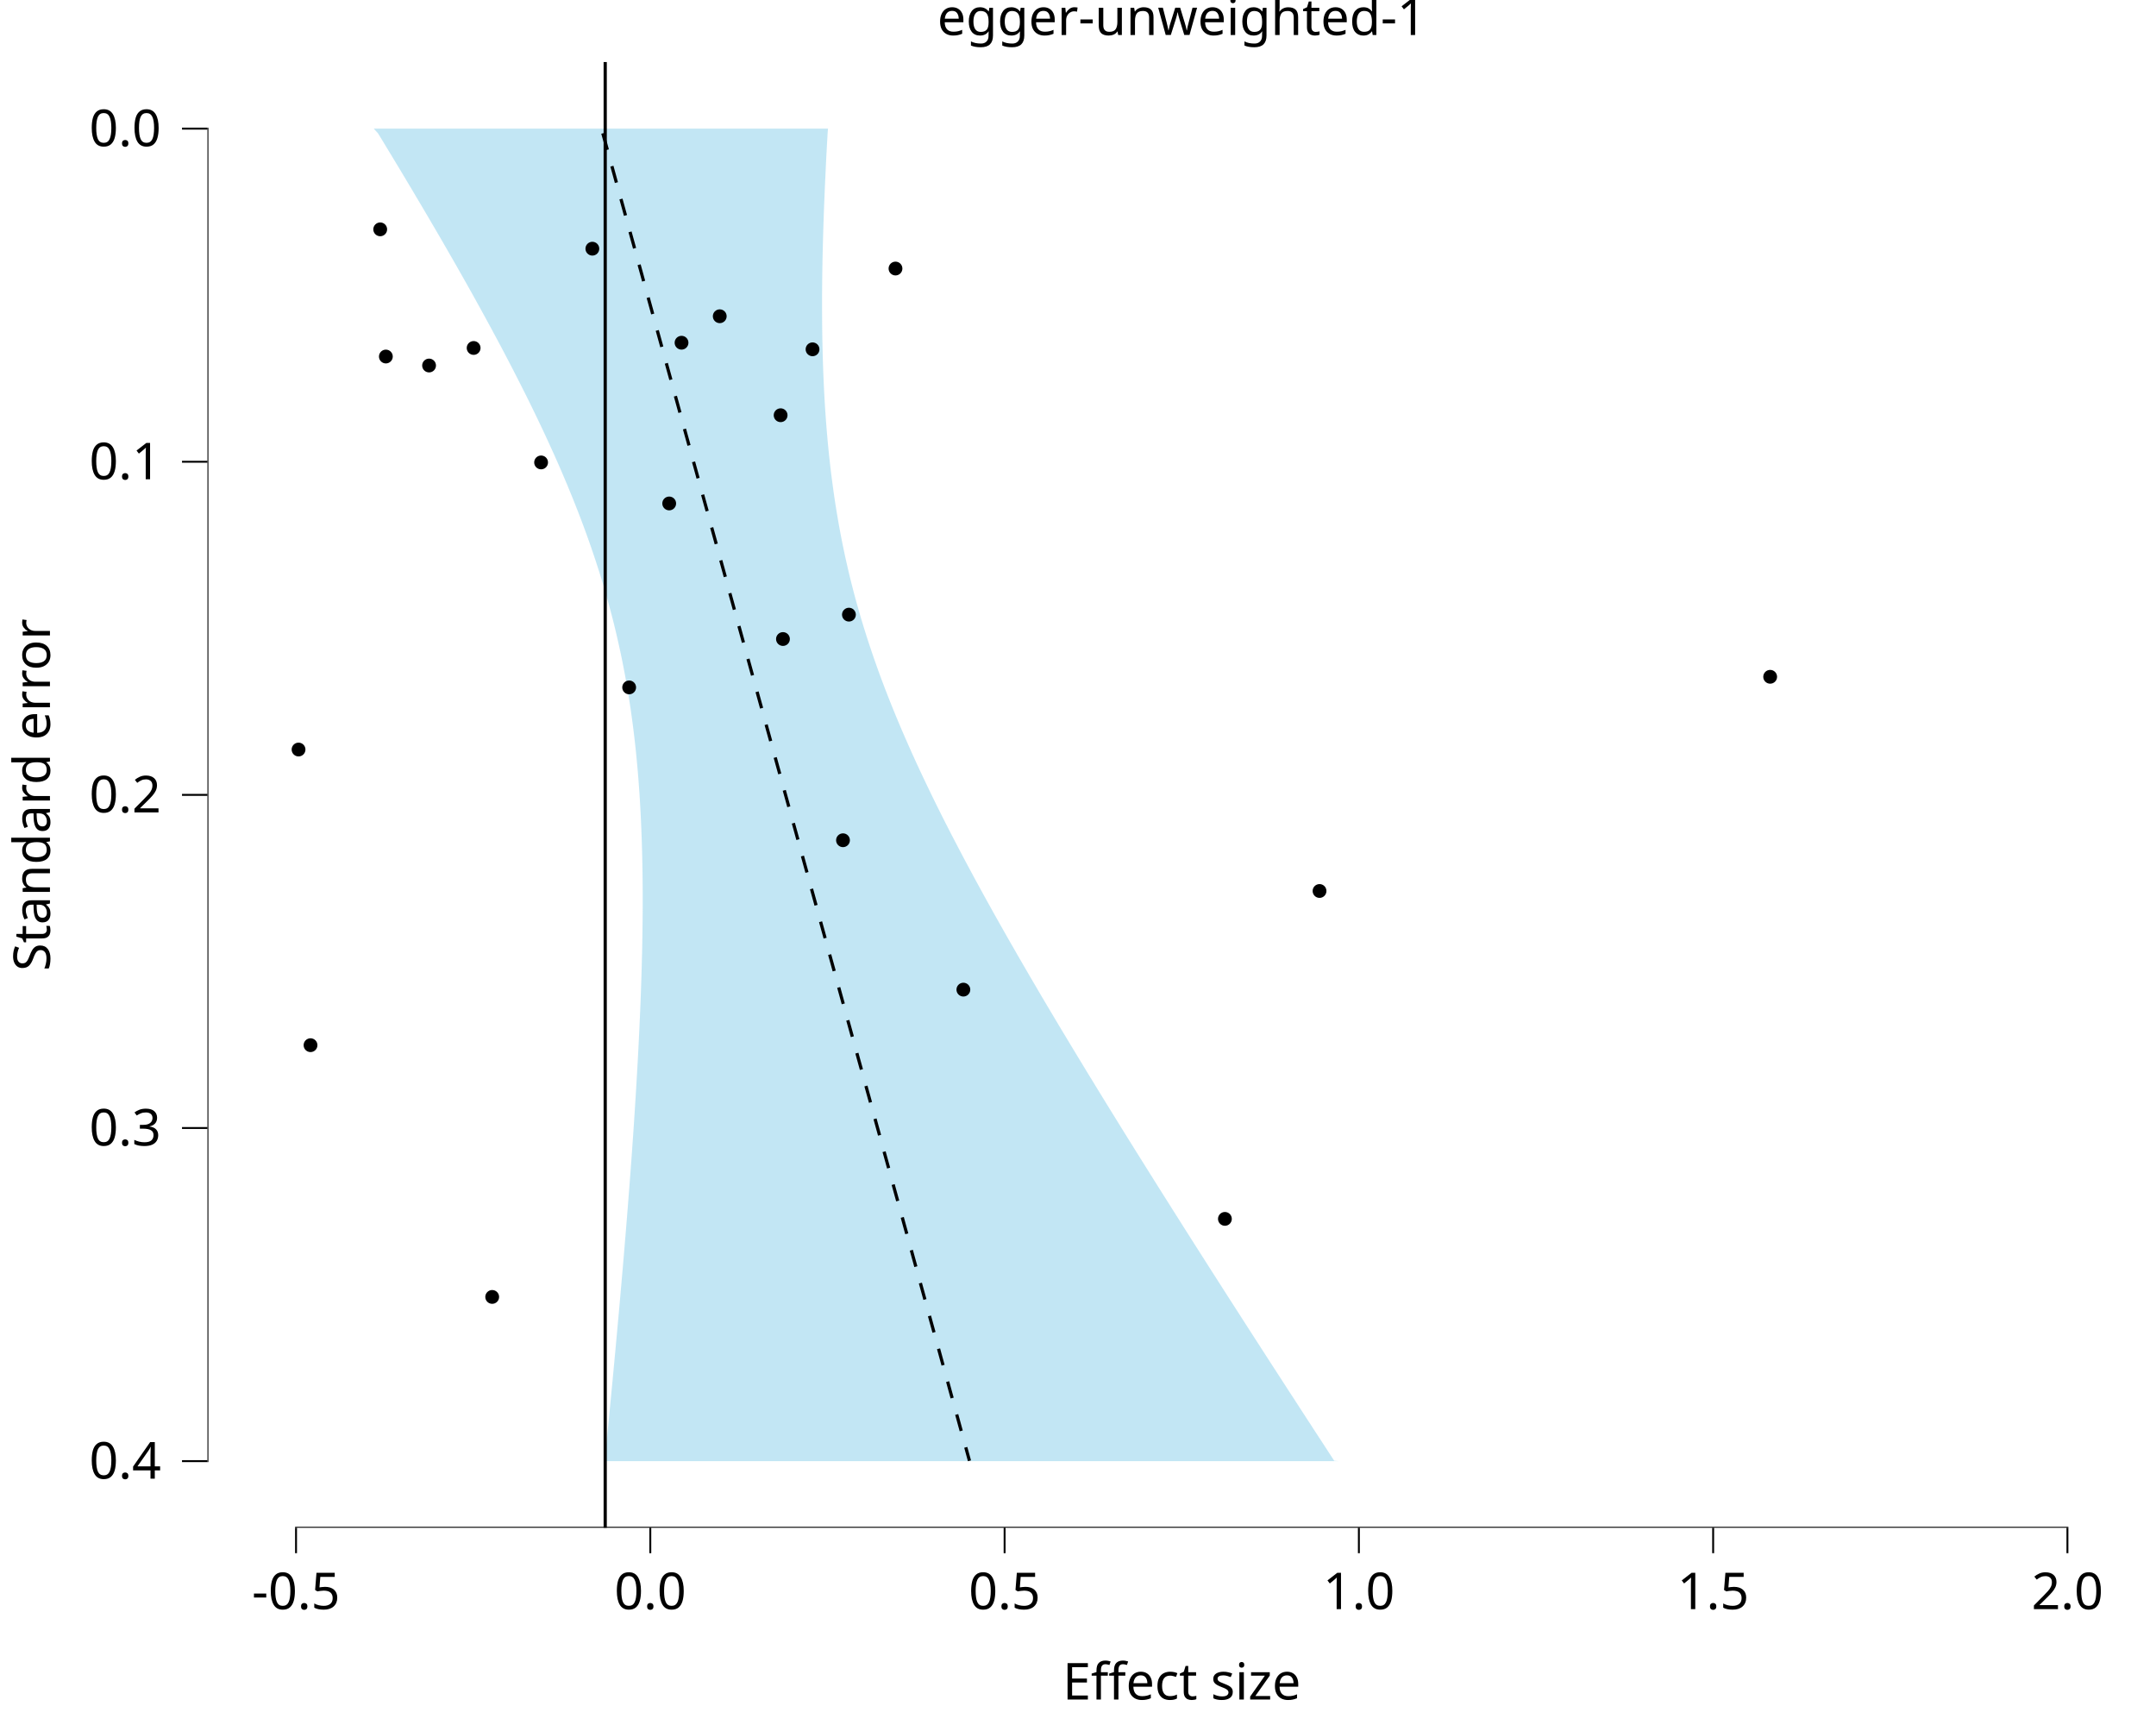
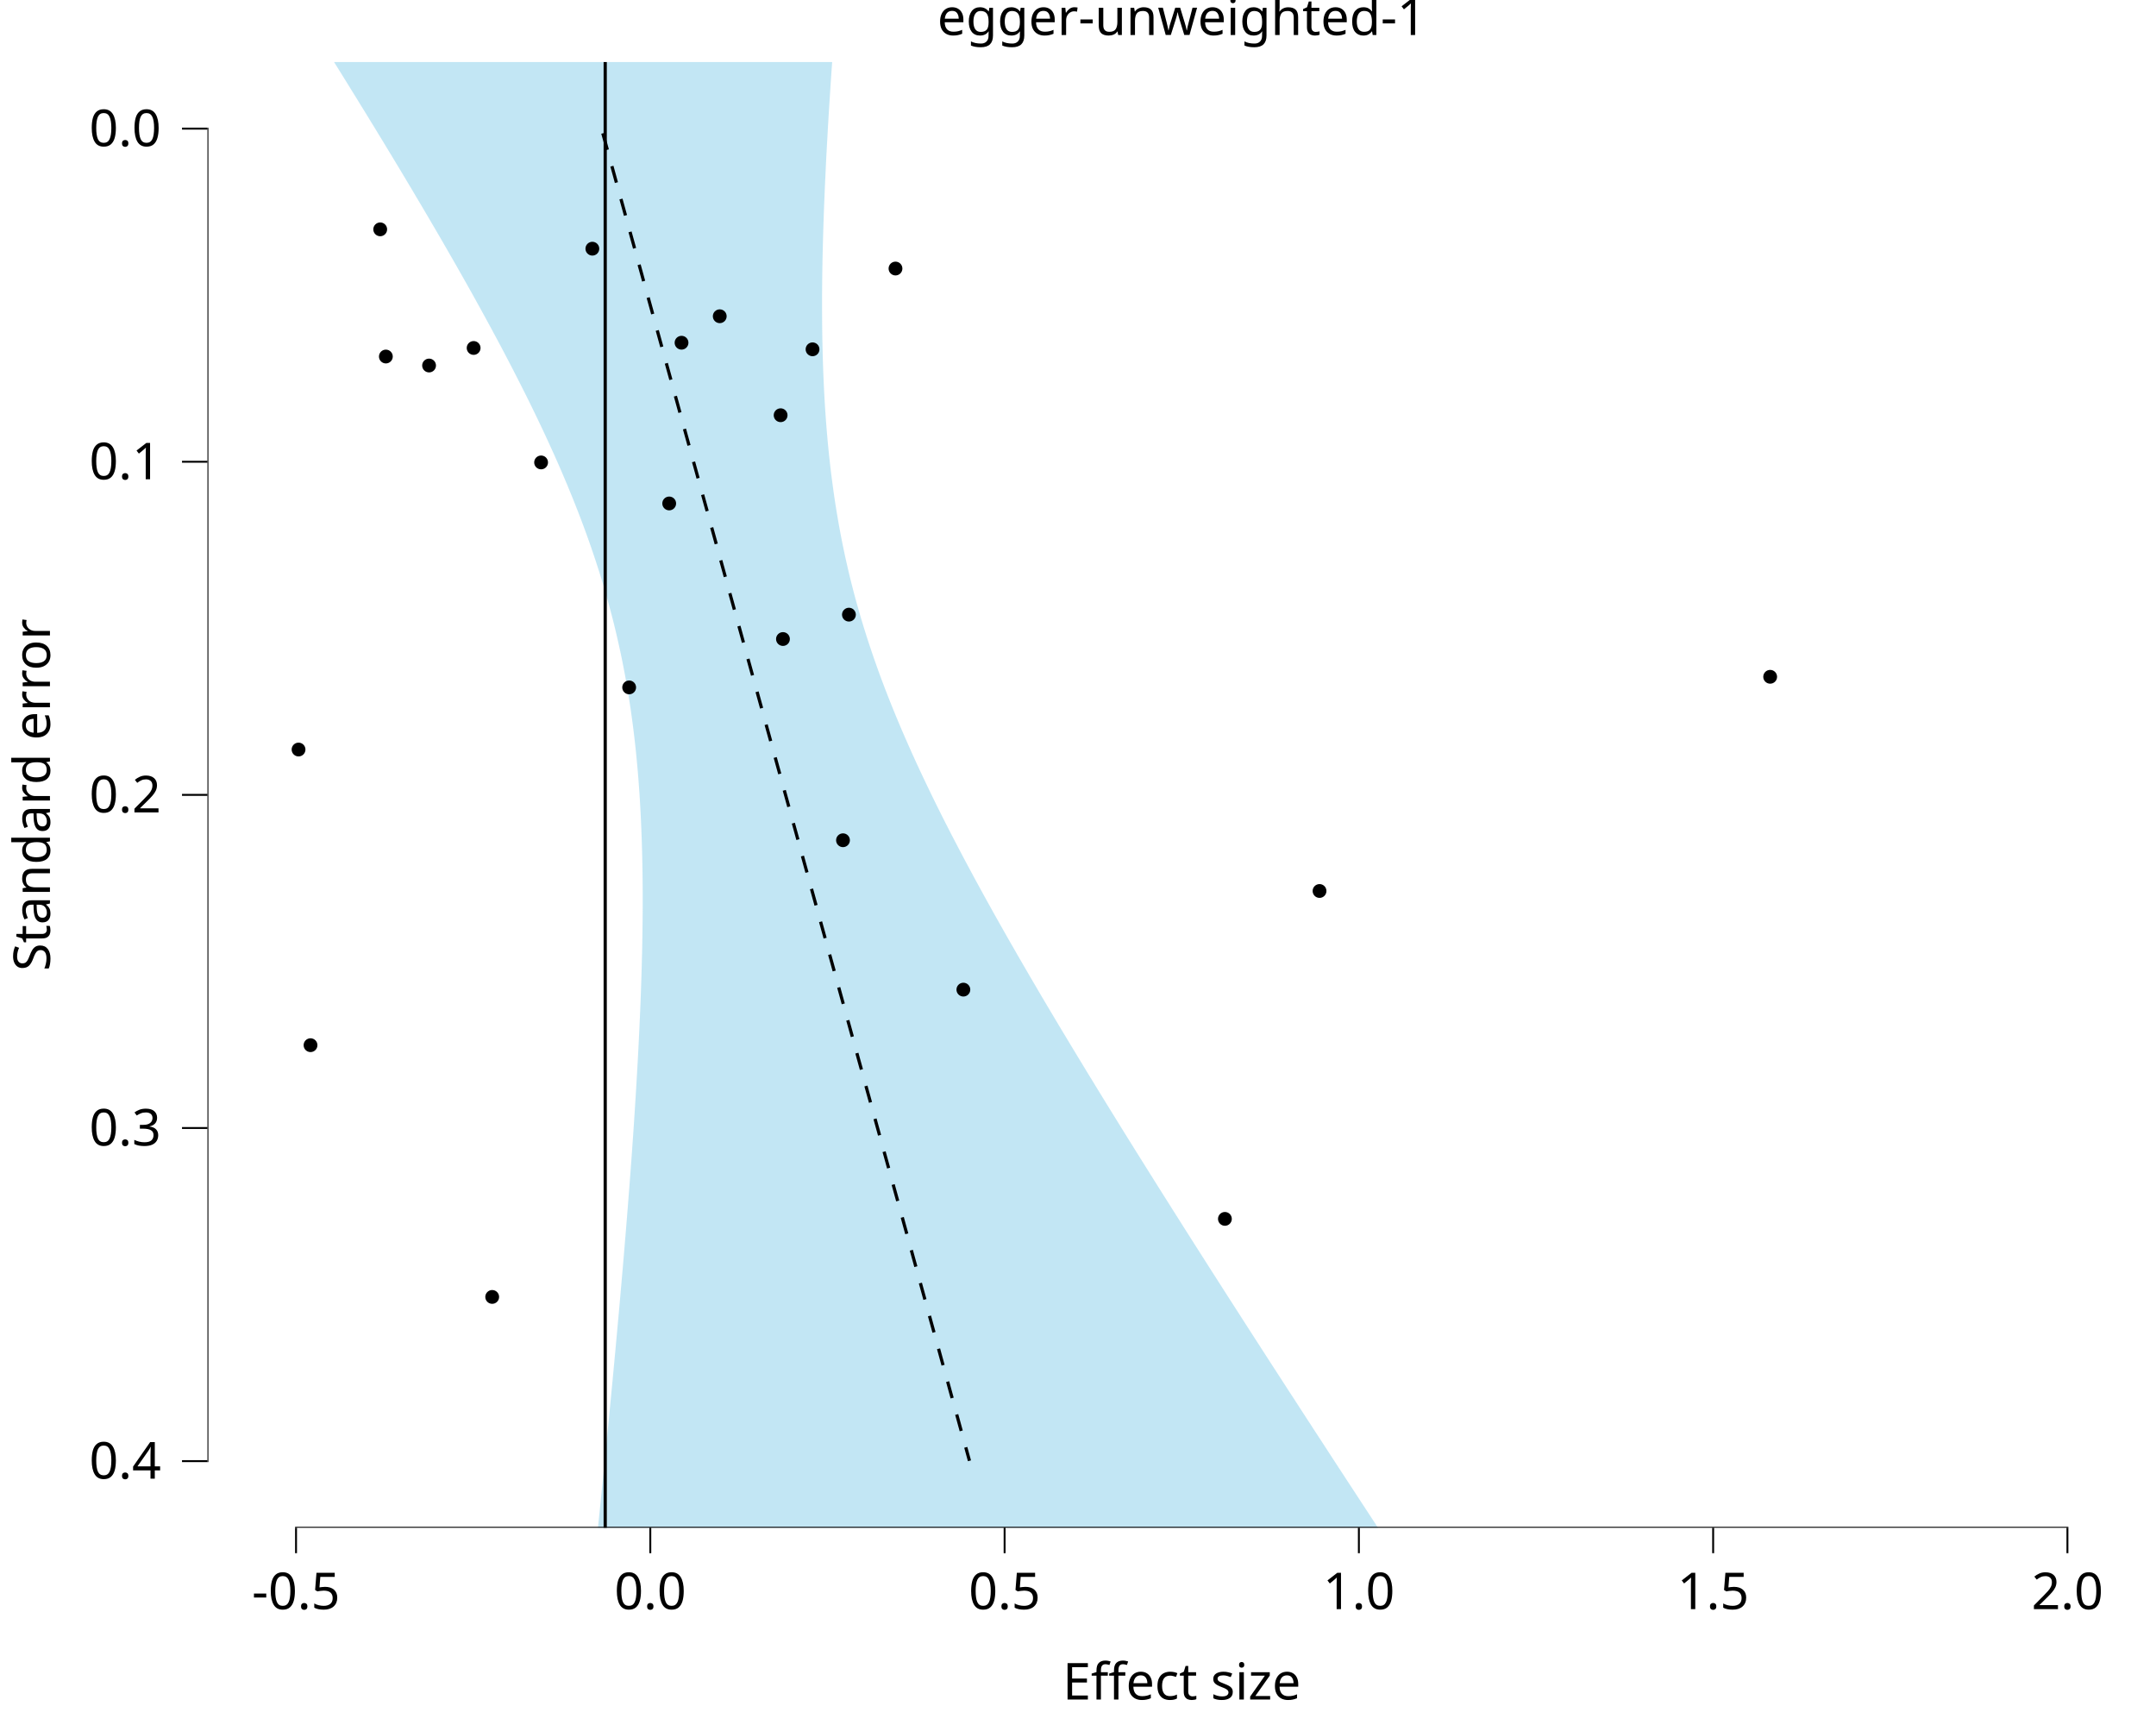
<svg xmlns="http://www.w3.org/2000/svg" class="svglite" data-engine-version="2.0" width="720.00pt" height="576.00pt" viewBox="0 0 720.00 576.00">
  <defs>
    <style type="text/css">
    .svglite line, .svglite polyline, .svglite polygon, .svglite path, .svglite rect, .svglite circle {
      fill: none;
      stroke: #000000;
      stroke-linecap: round;
      stroke-linejoin: round;
      stroke-miterlimit: 10.00;
    }
  </style>
  </defs>
  <rect width="100%" height="100%" style="stroke: none; fill: #FFFFFF;" />
  <defs>
    <clipPath id="cpMC4wMHw3MjAuMDB8MC4wMHw1NzYuMDA=">
      <rect x="0.00" y="0.00" width="720.00" height="576.00" />
    </clipPath>
  </defs>
  <g clip-path="url(#cpMC4wMHw3MjAuMDB8MC4wMHw1NzYuMDA=)">
    <rect x="0.00" y="0.00" width="720.00" height="576.00" style="stroke-width: 10.67; stroke: none;" />
  </g>
  <defs>
    <clipPath id="cpNjkuMjh8NzIwLjAwfDIwLjcxfDUxMC4xNA==">
      <rect x="69.28" y="20.71" width="650.72" height="489.43" />
    </clipPath>
  </defs>
  <g clip-path="url(#cpNjkuMjh8NzIwLjAwfDIwLjcxfDUxMC4xNA==)">
    <rect x="69.28" y="20.71" width="650.72" height="489.43" style="stroke-width: 10.67; stroke: none;" />
-     <polygon points="316.10,42.95 315.83,42.95 315.55,42.95 315.28,42.95 315.01,42.95 314.74,42.95 314.46,42.95 314.19,42.95 313.92,42.95 313.65,42.95 313.38,42.95 313.11,42.95 312.83,42.95 312.56,42.95 312.29,42.95 312.02,42.95 311.75,42.95 311.48,42.95 311.21,42.95 310.94,42.95 310.67,42.95 310.40,42.95 310.13,42.95 309.86,42.95 309.59,42.95 309.32,42.95 309.05,42.95 308.79,42.95 308.52,42.95 308.25,42.95 307.98,42.95 307.71,42.95 307.44,42.95 307.18,42.95 306.91,42.95 306.64,42.95 306.38,42.95 306.11,42.95 305.84,42.95 305.58,42.95 305.31,42.95 305.05,42.95 304.78,42.95 304.51,42.95 304.25,42.95 303.99,42.95 303.72,42.95 303.46,42.95 303.19,42.95 302.93,42.95 302.67,42.95 302.40,42.95 302.14,42.95 301.88,42.95 301.61,42.95 301.35,42.95 301.09,42.95 300.83,42.95 300.57,42.95 300.31,42.95 300.05,42.95 299.79,42.95 299.53,42.95 299.27,42.95 299.01,42.95 298.75,42.95 298.49,42.95 298.23,42.95 297.97,42.95 297.72,42.95 297.46,42.95 297.20,42.95 296.95,42.95 296.69,42.95 296.44,42.95 296.18,42.95 295.93,42.95 295.67,42.95 295.42,42.95 295.16,42.95 294.91,42.95 294.66,42.95 294.41,42.95 294.15,42.95 293.90,42.95 293.65,42.95 293.40,42.95 293.15,42.95 292.90,42.95 292.65,42.95 292.41,42.95 292.16,42.95 291.91,42.95 291.67,42.95 291.42,42.95 291.17,42.95 290.93,42.95 290.68,42.95 290.44,42.95 290.20,42.95 289.96,42.95 289.71,42.95 289.47,42.95 289.23,42.95 288.99,42.95 288.75,42.95 288.52,42.95 288.28,42.95 288.04,42.95 287.81,42.95 287.57,42.95 287.34,42.95 287.10,42.95 286.87,42.95 286.64,42.95 286.41,42.95 286.18,42.95 285.95,42.95 285.72,42.95 285.49,42.95 285.27,42.95 285.04,42.95 284.82,42.95 284.60,42.95 284.37,42.95 284.15,42.95 283.93,42.95 283.72,42.95 283.50,42.95 283.28,42.95 283.07,42.95 282.85,42.95 282.64,42.95 282.43,42.95 282.22,42.95 282.01,42.95 281.80,42.95 281.60,42.95 281.40,42.95 281.19,42.95 280.99,42.95 280.79,42.95 280.60,42.95 280.40,42.95 280.21,42.95 280.02,42.95 279.83,42.95 279.64,42.95 279.45,42.95 279.27,42.95 279.09,42.95 278.91,42.95 278.73,42.95 278.55,42.95 278.38,42.95 278.21,42.95 278.04,42.95 277.88,42.95 277.71,42.95 277.55,42.95 277.39,42.95 277.24,42.95 277.09,42.95 276.94,42.95 276.79,42.95 276.65,42.95 276.51,42.95 276.38,44.52 276.25,46.86 276.12,49.21 275.99,51.55 275.87,53.90 275.76,56.24 275.65,58.59 275.54,60.94 275.43,63.28 275.34,65.63 275.24,67.97 275.15,70.32 275.07,72.66 274.99,75.01 274.92,77.35 274.85,79.70 274.79,82.04 274.73,84.39 274.68,86.73 274.64,89.08 274.60,91.42 274.57,93.77 274.55,96.12 274.53,98.46 274.53,100.81 274.53,103.15 274.54,105.50 274.55,107.84 274.58,110.19 274.61,112.53 274.66,114.88 274.71,117.22 274.77,119.57 274.85,121.91 274.93,124.26 275.03,126.60 275.13,128.95 275.25,131.29 275.38,133.64 275.52,135.99 275.68,138.33 275.85,140.68 276.03,143.02 276.23,145.37 276.44,147.71 276.67,150.06 276.91,152.40 277.17,154.75 277.44,157.09 277.73,159.44 278.04,161.78 278.36,164.13 278.70,166.47 279.06,168.82 279.44,171.16 279.84,173.51 280.25,175.86 280.69,178.20 281.14,180.55 281.62,182.89 282.11,185.24 282.63,187.58 283.17,189.93 283.72,192.27 284.30,194.62 284.90,196.96 285.52,199.31 286.16,201.65 286.83,204.00 287.51,206.34 288.22,208.69 288.94,211.03 289.69,213.38 290.46,215.73 291.25,218.07 292.06,220.42 292.89,222.76 293.73,225.11 294.60,227.45 295.49,229.80 296.40,232.14 297.32,234.49 298.27,236.83 299.23,239.18 300.21,241.52 301.20,243.87 302.22,246.21 303.25,248.56 304.29,250.90 305.35,253.25 306.43,255.60 307.52,257.94 308.63,260.29 309.75,262.63 310.88,264.98 312.02,267.32 313.18,269.67 314.35,272.01 315.53,274.36 316.73,276.70 317.93,279.05 319.15,281.39 320.38,283.74 321.61,286.08 322.86,288.43 324.12,290.78 325.38,293.12 326.66,295.47 327.94,297.81 329.23,300.16 330.53,302.50 331.83,304.85 333.15,307.19 334.47,309.54 335.80,311.88 337.13,314.23 338.48,316.57 339.82,318.92 341.18,321.26 342.54,323.61 343.90,325.95 345.28,328.30 346.65,330.65 348.03,332.99 349.42,335.34 350.81,337.68 352.21,340.03 353.61,342.37 355.02,344.72 356.43,347.06 357.84,349.41 359.26,351.75 360.68,354.10 362.11,356.44 363.53,358.79 364.97,361.13 366.40,363.48 367.84,365.82 369.28,368.17 370.73,370.52 372.18,372.86 373.63,375.21 375.08,377.55 376.54,379.90 378.00,382.24 379.46,384.59 380.93,386.93 382.40,389.28 383.87,391.62 385.34,393.97 386.81,396.31 388.29,398.66 389.77,401.00 391.25,403.35 392.73,405.69 394.22,408.04 395.70,410.39 397.19,412.73 398.68,415.08 400.17,417.42 401.67,419.77 403.16,422.11 404.66,424.46 406.16,426.80 407.66,429.15 409.16,431.49 410.66,433.84 412.17,436.18 413.68,438.53 415.18,440.87 416.69,443.22 418.20,445.56 419.71,447.91 421.23,450.26 422.74,452.60 424.25,454.95 425.77,457.29 427.29,459.64 428.81,461.98 430.32,464.33 431.85,466.67 433.37,469.02 434.89,471.36 436.41,473.71 437.94,476.05 439.46,478.40 440.99,480.74 442.52,483.09 444.04,485.43 445.57,487.78 447.10,487.89 448.63,487.89 450.16,487.89 451.70,487.89 453.23,487.89 454.76,487.89 456.30,487.89 457.83,487.89 459.37,487.89 460.90,487.89 462.44,487.89 463.98,487.89 465.52,487.89 467.05,487.89 468.59,487.89 470.13,487.89 471.68,487.89 473.22,487.89 474.76,487.89 476.30,487.89 477.84,487.89 479.39,487.89 480.93,487.89 482.48,487.89 484.02,487.89 485.57,487.89 487.11,487.89 488.66,487.89 490.21,487.89 491.76,487.89 493.30,487.89 494.85,487.89 496.40,487.89 497.95,487.89 499.50,487.89 501.05,487.89 502.60,487.89 504.15,487.89 505.70,487.89 507.26,487.89 508.81,487.89 510.36,487.89 511.91,487.89 513.47,487.89 515.02,487.89 516.58,487.89 518.13,487.89 519.69,487.89 521.24,487.89 522.80,487.89 524.35,487.89 525.91,487.89 527.46,487.89 529.02,487.89 530.58,487.89 532.14,487.89 533.69,487.89 535.25,487.89 536.81,487.89 538.37,487.89 539.93,487.89 541.49,487.89 543.05,487.89 544.60,487.89 546.16,487.89 547.72,487.89 549.29,487.89 550.85,487.89 552.41,487.89 553.97,487.89 555.53,487.89 557.09,487.89 558.65,487.89 560.21,487.89 561.78,487.89 563.34,487.89 564.90,487.89 566.47,487.89 568.03,487.89 569.59,487.89 571.16,487.89 572.72,487.89 574.28,487.89 575.85,487.89 577.41,487.89 578.98,487.89 580.54,487.89 582.11,487.89 583.67,487.89 585.24,487.89 586.80,487.89 588.37,487.89 589.93,487.89 591.50,487.89 593.07,487.89 594.63,487.89 596.20,487.89 597.77,487.89 599.33,487.89 600.90,487.89 602.47,487.89 604.03,487.89 605.60,487.89 607.17,487.89 608.74,487.89 610.30,487.89 611.87,487.89 613.44,487.89 615.01,487.89 616.58,487.89 618.15,487.89 619.72,487.89 621.28,487.89 622.85,487.89 624.42,487.89 625.99,487.89 627.56,487.89 629.13,487.89 630.70,487.89 632.27,487.89 633.84,487.89 635.41,487.89 636.98,487.89 638.55,487.89 640.12,487.89 641.69,487.89 643.26,487.89 644.83,487.89 646.40,487.89 647.97,487.89 649.55,487.89 651.12,487.89 652.69,487.89 654.26,487.89 655.83,487.89 657.40,487.89 658.97,487.89 660.55,487.89 662.12,487.89 663.69,487.89 665.26,487.89 666.83,487.89 668.41,487.89 164.42,487.89 164.70,487.89 164.97,487.89 165.25,487.89 165.52,487.89 165.80,487.89 166.08,487.89 166.35,487.89 166.63,487.89 166.90,487.89 167.18,487.89 167.45,487.89 167.73,487.89 168.01,487.89 168.28,487.89 168.56,487.89 168.83,487.89 169.11,487.89 169.38,487.89 169.65,487.89 169.93,487.89 170.20,487.89 170.48,487.89 170.75,487.89 171.03,487.89 171.30,487.89 171.57,487.89 171.85,487.89 172.12,487.89 172.39,487.89 172.67,487.89 172.94,487.89 173.21,487.89 173.49,487.89 173.76,487.89 174.03,487.89 174.30,487.89 174.58,487.89 174.85,487.89 175.12,487.89 175.39,487.89 175.66,487.89 175.94,487.89 176.21,487.89 176.48,487.89 176.75,487.89 177.02,487.89 177.29,487.89 177.56,487.89 177.83,487.89 178.10,487.89 178.37,487.89 178.64,487.89 178.91,487.89 179.18,487.89 179.45,487.89 179.72,487.89 179.99,487.89 180.26,487.89 180.53,487.89 180.79,487.89 181.06,487.89 181.33,487.89 181.60,487.89 181.87,487.89 182.13,487.89 182.40,487.89 182.67,487.89 182.93,487.89 183.20,487.89 183.47,487.89 183.73,487.89 184.00,487.89 184.26,487.89 184.53,487.89 184.79,487.89 185.06,487.89 185.32,487.89 185.59,487.89 185.85,487.89 186.12,487.89 186.38,487.89 186.64,487.89 186.91,487.89 187.17,487.89 187.43,487.89 187.69,487.89 187.95,487.89 188.22,487.89 188.48,487.89 188.74,487.89 189.00,487.89 189.26,487.89 189.52,487.89 189.78,487.89 190.04,487.89 190.30,487.89 190.56,487.89 190.81,487.89 191.07,487.89 191.33,487.89 191.59,487.89 191.84,487.89 192.10,487.89 192.36,487.89 192.61,487.89 192.87,487.89 193.12,487.89 193.38,487.89 193.63,487.89 193.88,487.89 194.14,487.89 194.39,487.89 194.64,487.89 194.90,487.89 195.15,487.89 195.40,487.89 195.65,487.89 195.90,487.89 196.15,487.89 196.40,487.89 196.64,487.89 196.89,487.89 197.14,487.89 197.39,487.89 197.63,487.89 197.88,487.89 198.12,487.89 198.37,487.89 198.61,487.89 198.85,487.89 199.10,487.89 199.34,487.89 199.58,487.89 199.82,487.89 200.06,487.89 200.30,487.89 200.54,487.89 200.78,487.89 201.01,487.89 201.25,487.89 201.48,487.89 201.72,487.89 201.95,487.78 202.19,485.43 202.42,483.09 202.65,480.74 202.88,478.40 203.11,476.05 203.34,473.71 203.57,471.36 203.79,469.02 204.02,466.67 204.24,464.33 204.47,461.98 204.69,459.64 204.91,457.29 205.13,454.95 205.35,452.60 205.57,450.26 205.78,447.91 206.00,445.56 206.21,443.22 206.43,440.87 206.64,438.53 206.85,436.18 207.06,433.84 207.26,431.49 207.47,429.15 207.67,426.80 207.88,424.46 208.08,422.11 208.28,419.77 208.48,417.42 208.67,415.08 208.87,412.73 209.06,410.39 209.25,408.04 209.44,405.69 209.63,403.35 209.81,401.00 209.99,398.66 210.18,396.31 210.35,393.97 210.53,391.62 210.70,389.28 210.88,386.93 211.05,384.59 211.21,382.24 211.38,379.90 211.54,377.55 211.70,375.21 211.85,372.86 212.00,370.52 212.15,368.17 212.30,365.82 212.44,363.48 212.58,361.13 212.72,358.79 212.85,356.44 212.98,354.10 213.11,351.75 213.23,349.41 213.35,347.06 213.46,344.72 213.57,342.37 213.68,340.03 213.78,337.68 213.88,335.34 213.97,332.99 214.05,330.65 214.13,328.30 214.21,325.95 214.28,323.61 214.34,321.26 214.40,318.92 214.46,316.57 214.50,314.23 214.54,311.88 214.57,309.54 214.60,307.19 214.62,304.85 214.63,302.50 214.63,300.16 214.63,297.81 214.61,295.47 214.59,293.12 214.56,290.78 214.52,288.43 214.47,286.08 214.41,283.74 214.34,281.39 214.26,279.05 214.17,276.70 214.07,274.36 213.96,272.01 213.83,269.67 213.70,267.32 213.55,264.98 213.38,262.63 213.21,260.29 213.02,257.94 212.81,255.60 212.59,253.25 212.36,250.90 212.11,248.56 211.84,246.21 211.56,243.87 211.26,241.52 210.94,239.18 210.61,236.83 210.25,234.49 209.88,232.14 209.49,229.80 209.09,227.45 208.66,225.11 208.21,222.76 207.75,220.42 207.26,218.07 206.75,215.73 206.22,213.38 205.68,211.03 205.11,208.69 204.52,206.34 203.90,204.00 203.27,201.65 202.62,199.31 201.94,196.96 201.25,194.62 200.53,192.27 199.79,189.93 199.03,187.58 198.25,185.24 197.45,182.89 196.63,180.55 195.79,178.20 194.93,175.86 194.05,173.51 193.15,171.16 192.23,168.82 191.30,166.47 190.34,164.13 189.37,161.78 188.38,159.44 187.38,157.09 186.36,154.75 185.32,152.40 184.26,150.06 183.19,147.71 182.11,145.37 181.01,143.02 179.90,140.68 178.77,138.33 177.63,135.99 176.48,133.64 175.31,131.29 174.13,128.95 172.94,126.60 171.74,124.26 170.53,121.91 169.31,119.57 168.08,117.22 166.84,114.88 165.58,112.53 164.32,110.19 163.05,107.84 161.77,105.50 160.49,103.15 159.19,100.81 157.89,98.46 156.58,96.12 155.26,93.77 153.93,91.42 152.60,89.08 151.26,86.73 149.91,84.39 148.56,82.04 147.21,79.70 145.84,77.35 144.47,75.01 143.10,72.66 141.72,70.32 140.33,67.97 138.94,65.63 137.55,63.28 136.15,60.94 134.75,58.59 133.34,56.24 131.93,53.90 130.51,51.55 129.09,49.21 127.67,46.86 126.24,44.52 124.81,42.95 123.37,42.95 121.94,42.95 120.49,42.95 119.05,42.95 117.60,42.95 116.15,42.95 114.70,42.95 113.24,42.95 111.78,42.95 110.32,42.95 108.86,42.95 107.39,42.95 105.92,42.95 104.45,42.95 102.98,42.95 101.50,42.95 100.03,42.95 98.86,42.95 98.86,42.95 98.86,42.95 98.86,42.95 98.86,42.95 98.86,42.95 98.86,42.95 98.86,42.95 98.86,42.95 98.86,42.95 98.86,42.95 98.86,42.95 98.86,42.95 98.86,42.95 98.86,42.95 98.86,42.95 98.86,42.95 98.86,42.95 98.86,42.95 98.86,42.95 98.86,42.95 98.86,42.95 98.86,42.95 98.86,42.95 98.86,42.95 98.86,42.95 98.86,42.95 98.86,42.95 98.86,42.95 98.86,42.95 98.86,42.95 98.86,42.95 98.86,42.95 98.86,42.95 98.86,42.95 98.86,42.95 98.86,42.95 98.86,42.95 98.86,42.95 98.86,42.95 98.86,42.95 98.86,42.95 98.86,42.95 98.86,42.95 98.86,42.95 98.86,42.95 98.86,42.95 98.86,42.95 98.86,42.95 98.86,42.95 98.86,42.95 98.86,42.95 98.86,42.95 98.86,42.95 98.86,42.95 98.86,42.95 98.86,42.95 98.86,42.95 98.86,42.95 98.86,42.95 98.86,42.95 98.86,42.95 98.86,42.95 98.86,42.95 98.86,42.95 98.86,42.95 98.86,42.95 98.86,42.95 98.86,42.95 98.86,42.95 98.86,42.95 98.86,42.95 98.86,42.95 98.86,42.95 98.86,42.95 98.86,42.95 98.86,42.95 98.86,42.95 98.86,42.95 98.86,42.95 98.86,42.95 98.86,42.95 98.86,42.95 98.86,42.95 98.86,42.95 98.86,42.95 98.86,42.95 98.86,42.95 98.86,42.95 98.86,42.95 98.86,42.95 98.86,42.95 98.86,42.95 98.86,42.95 98.86,42.95 98.86,42.95 98.86,42.95 98.86,42.95 98.86,42.95 98.86,42.95 98.86,42.95 98.86,42.95 98.86,42.95 98.86,42.95 98.86,42.95 98.86,42.95 98.86,42.95 98.86,42.95 98.86,42.95 98.86,42.95 98.86,42.95 98.86,42.95 98.86,42.95 98.86,42.95 98.86,42.95 98.86,42.95 98.86,42.95 98.86,42.95 98.86,42.95 98.86,42.95 98.86,42.95 98.86,42.95 98.86,42.95 98.86,42.95 98.86,42.95 98.86,42.95 98.86,42.95 98.86,42.95 98.86,42.95 98.86,42.95 98.86,42.95 98.86,42.95 98.86,42.95 98.86,42.95 98.86,42.95 98.86,42.95 98.86,42.95 98.86,42.95 98.86,42.95 98.86,42.95 98.86,42.95 98.86,42.95 98.86,42.95 98.86,42.95 98.86,42.95 98.86,42.95 98.86,42.95 98.86,42.95 98.86,42.95 " style="stroke-width: 1.07; stroke: none; fill: #87CEEB; fill-opacity: 0.50;" />
+     <polygon points="316.10,-347.15 315.83,-344.80 315.55,-342.46 315.28,-340.11 315.01,-337.77 314.74,-335.42 314.46,-333.07 314.19,-330.73 313.92,-328.38 313.65,-326.04 313.38,-323.69 313.11,-321.35 312.83,-319.00 312.56,-316.66 312.29,-314.31 312.02,-311.97 311.75,-309.62 311.48,-307.28 311.21,-304.93 310.94,-302.59 310.67,-300.24 310.40,-297.90 310.13,-295.55 309.86,-293.20 309.59,-290.86 309.32,-288.51 309.05,-286.17 308.79,-283.82 308.52,-281.48 308.25,-279.13 307.98,-276.79 307.71,-274.44 307.44,-272.10 307.18,-269.75 306.91,-267.41 306.64,-265.06 306.38,-262.72 306.11,-260.37 305.84,-258.03 305.58,-255.68 305.31,-253.33 305.05,-250.99 304.78,-248.64 304.51,-246.30 304.25,-243.95 303.99,-241.61 303.72,-239.26 303.46,-236.92 303.19,-234.57 302.93,-232.23 302.67,-229.88 302.40,-227.54 302.14,-225.19 301.88,-222.85 301.61,-220.50 301.35,-218.16 301.09,-215.81 300.83,-213.46 300.57,-211.12 300.31,-208.77 300.05,-206.43 299.79,-204.08 299.53,-201.74 299.27,-199.39 299.01,-197.05 298.75,-194.70 298.49,-192.36 298.23,-190.01 297.97,-187.67 297.72,-185.32 297.46,-182.98 297.20,-180.63 296.95,-178.29 296.69,-175.94 296.44,-173.59 296.18,-171.25 295.93,-168.90 295.67,-166.56 295.42,-164.21 295.16,-161.87 294.91,-159.52 294.66,-157.18 294.41,-154.83 294.15,-152.49 293.90,-150.14 293.65,-147.80 293.40,-145.45 293.15,-143.11 292.90,-140.76 292.65,-138.41 292.41,-136.07 292.16,-133.72 291.91,-131.38 291.67,-129.03 291.42,-126.69 291.17,-124.34 290.93,-122.00 290.68,-119.65 290.44,-117.31 290.20,-114.96 289.96,-112.62 289.71,-110.27 289.47,-107.93 289.23,-105.58 288.99,-103.24 288.75,-100.89 288.52,-98.54 288.28,-96.20 288.04,-93.85 287.81,-91.51 287.57,-89.16 287.34,-86.82 287.10,-84.47 286.87,-82.13 286.64,-79.78 286.41,-77.44 286.18,-75.09 285.95,-72.75 285.72,-70.40 285.49,-68.06 285.27,-65.71 285.04,-63.37 284.82,-61.02 284.60,-58.67 284.37,-56.33 284.15,-53.98 283.93,-51.64 283.72,-49.29 283.50,-46.95 283.28,-44.60 283.07,-42.26 282.85,-39.91 282.64,-37.57 282.43,-35.22 282.22,-32.88 282.01,-30.53 281.80,-28.19 281.60,-25.84 281.40,-23.50 281.19,-21.15 280.99,-18.80 280.79,-16.46 280.60,-14.11 280.40,-11.77 280.21,-9.42 280.02,-7.08 279.83,-4.73 279.64,-2.39 279.45,-0.042 279.27,2.30 279.09,4.65 278.91,6.99 278.73,9.34 278.55,11.68 278.38,14.03 278.21,16.37 278.04,18.72 277.88,21.07 277.71,23.41 277.55,25.76 277.39,28.10 277.24,30.45 277.09,32.79 276.94,35.14 276.79,37.48 276.65,39.83 276.51,42.17 276.38,44.52 276.25,46.86 276.12,49.21 275.99,51.55 275.87,53.90 275.76,56.24 275.65,58.59 275.54,60.94 275.43,63.28 275.34,65.63 275.24,67.97 275.15,70.32 275.07,72.66 274.99,75.01 274.92,77.35 274.85,79.70 274.79,82.04 274.73,84.39 274.68,86.73 274.64,89.08 274.60,91.42 274.57,93.77 274.55,96.12 274.53,98.46 274.53,100.81 274.53,103.15 274.54,105.50 274.55,107.84 274.58,110.19 274.61,112.53 274.66,114.88 274.71,117.22 274.77,119.57 274.85,121.91 274.93,124.26 275.03,126.60 275.13,128.95 275.25,131.29 275.38,133.64 275.52,135.99 275.68,138.33 275.85,140.68 276.03,143.02 276.23,145.37 276.44,147.71 276.67,150.06 276.91,152.40 277.17,154.75 277.44,157.09 277.73,159.44 278.04,161.78 278.36,164.13 278.70,166.47 279.06,168.82 279.44,171.16 279.84,173.51 280.25,175.86 280.69,178.20 281.14,180.55 281.62,182.89 282.11,185.24 282.63,187.58 283.17,189.93 283.72,192.27 284.30,194.62 284.90,196.96 285.52,199.31 286.16,201.65 286.83,204.00 287.51,206.34 288.22,208.69 288.94,211.03 289.69,213.38 290.46,215.73 291.25,218.07 292.06,220.42 292.89,222.76 293.73,225.11 294.60,227.45 295.49,229.80 296.40,232.14 297.32,234.49 298.27,236.83 299.23,239.18 300.21,241.52 301.20,243.87 302.22,246.21 303.25,248.56 304.29,250.90 305.35,253.25 306.43,255.60 307.52,257.94 308.63,260.29 309.75,262.63 310.88,264.98 312.02,267.32 313.18,269.67 314.35,272.01 315.53,274.36 316.73,276.70 317.93,279.05 319.15,281.39 320.38,283.74 321.61,286.08 322.86,288.43 324.12,290.78 325.38,293.12 326.66,295.47 327.94,297.81 329.23,300.16 330.53,302.50 331.83,304.85 333.15,307.19 334.47,309.54 335.80,311.88 337.13,314.23 338.48,316.57 339.82,318.92 341.18,321.26 342.54,323.61 343.90,325.95 345.28,328.30 346.65,330.65 348.03,332.99 349.42,335.34 350.81,337.68 352.21,340.03 353.61,342.37 355.02,344.72 356.43,347.06 357.84,349.41 359.26,351.75 360.68,354.10 362.11,356.44 363.53,358.79 364.97,361.13 366.40,363.48 367.84,365.82 369.28,368.17 370.73,370.52 372.18,372.86 373.63,375.21 375.08,377.55 376.54,379.90 378.00,382.24 379.46,384.59 380.93,386.93 382.40,389.28 383.87,391.62 385.34,393.97 386.81,396.31 388.29,398.66 389.77,401.00 391.25,403.35 392.73,405.69 394.22,408.04 395.70,410.39 397.19,412.73 398.68,415.08 400.17,417.42 401.67,419.77 403.16,422.11 404.66,424.46 406.16,426.80 407.66,429.15 409.16,431.49 410.66,433.84 412.17,436.18 413.68,438.53 415.18,440.87 416.69,443.22 418.20,445.56 419.71,447.91 421.23,450.26 422.74,452.60 424.25,454.95 425.77,457.29 427.29,459.64 428.81,461.98 430.32,464.33 431.85,466.67 433.37,469.02 434.89,471.36 436.41,473.71 437.94,476.05 439.46,478.40 440.99,480.74 442.52,483.09 444.04,485.43 445.57,487.78 447.10,490.13 448.63,492.47 450.16,494.82 451.70,497.16 453.23,499.51 454.76,501.85 456.30,504.20 457.83,506.54 459.37,508.89 460.90,511.23 462.44,513.58 463.98,515.92 465.52,518.27 467.05,520.61 468.59,522.96 470.13,525.31 471.68,527.65 473.22,530.00 474.76,532.34 476.30,534.69 477.84,537.03 479.39,539.38 480.93,541.72 482.48,544.07 484.02,546.41 485.57,548.76 487.11,551.10 488.66,553.45 490.21,555.79 491.76,558.14 493.30,560.48 494.85,562.83 496.40,565.18 497.95,567.52 499.50,569.87 501.05,572.21 502.60,574.56 504.15,576.90 505.70,579.25 507.26,581.59 508.81,583.94 510.36,586.28 511.91,588.63 513.47,590.97 515.02,593.32 516.58,595.66 518.13,598.01 519.69,600.35 521.24,602.70 522.80,605.05 524.35,607.39 525.91,609.74 527.46,612.08 529.02,614.43 530.58,616.77 532.14,619.12 533.69,621.46 535.25,623.81 536.81,626.15 538.37,628.50 539.93,630.84 541.49,633.19 543.05,635.53 544.60,637.88 546.16,640.22 547.72,642.57 549.29,644.92 550.85,647.26 552.41,649.61 553.97,651.95 555.53,654.30 557.09,656.64 558.65,658.99 560.21,661.33 561.78,663.68 563.34,666.02 564.90,668.37 566.47,670.71 568.03,673.06 569.59,675.40 571.16,677.75 572.72,680.09 574.28,682.44 575.85,684.79 577.41,687.13 578.98,689.48 580.54,691.82 582.11,694.17 583.67,696.51 585.24,698.86 586.80,701.20 588.37,703.55 589.93,705.89 591.50,708.24 593.07,710.58 594.63,712.93 596.20,715.27 597.77,717.62 599.33,719.97 600.90,722.31 602.47,724.66 604.03,727.00 605.60,729.35 607.17,731.69 608.74,734.04 610.30,736.38 611.87,738.73 613.44,741.07 615.01,743.42 616.58,745.76 618.15,748.11 619.72,750.45 621.28,752.80 622.85,755.14 624.42,757.49 625.99,759.84 627.56,762.18 629.13,764.53 630.70,766.87 632.27,769.22 633.84,771.56 635.41,773.91 636.98,776.25 638.55,778.60 640.12,780.94 641.69,783.29 643.26,785.63 644.83,787.98 646.40,790.32 647.97,792.67 649.55,795.01 651.12,797.36 652.69,799.71 654.26,802.05 655.83,804.40 657.40,806.74 658.97,809.09 660.55,811.43 662.12,813.78 663.69,816.12 665.26,818.47 666.83,820.81 668.41,823.16 164.42,823.16 164.70,820.81 164.97,818.47 165.25,816.12 165.52,813.78 165.80,811.43 166.08,809.09 166.35,806.74 166.63,804.40 166.90,802.05 167.18,799.71 167.45,797.36 167.73,795.01 168.01,792.67 168.28,790.32 168.56,787.98 168.83,785.63 169.11,783.29 169.38,780.94 169.65,778.60 169.93,776.25 170.20,773.91 170.48,771.56 170.75,769.22 171.03,766.87 171.30,764.53 171.57,762.18 171.85,759.84 172.12,757.49 172.39,755.14 172.67,752.80 172.94,750.45 173.21,748.11 173.49,745.76 173.76,743.42 174.03,741.07 174.30,738.73 174.58,736.38 174.85,734.04 175.12,731.69 175.39,729.35 175.66,727.00 175.94,724.66 176.21,722.31 176.48,719.97 176.75,717.62 177.02,715.27 177.29,712.93 177.56,710.58 177.83,708.24 178.10,705.89 178.37,703.55 178.64,701.20 178.91,698.86 179.18,696.51 179.45,694.17 179.72,691.82 179.99,689.48 180.26,687.13 180.53,684.79 180.79,682.44 181.06,680.09 181.33,677.75 181.60,675.40 181.87,673.06 182.13,670.71 182.40,668.37 182.67,666.02 182.93,663.68 183.20,661.33 183.47,658.99 183.73,656.64 184.00,654.30 184.26,651.95 184.53,649.61 184.79,647.26 185.06,644.92 185.32,642.57 185.59,640.22 185.85,637.88 186.12,635.53 186.38,633.19 186.64,630.84 186.91,628.50 187.17,626.15 187.43,623.81 187.69,621.46 187.95,619.12 188.22,616.77 188.48,614.43 188.74,612.08 189.00,609.74 189.26,607.39 189.52,605.05 189.78,602.70 190.04,600.35 190.30,598.01 190.56,595.66 190.81,593.32 191.07,590.97 191.33,588.63 191.59,586.28 191.84,583.94 192.10,581.59 192.36,579.25 192.61,576.90 192.87,574.56 193.12,572.21 193.38,569.87 193.63,567.52 193.88,565.18 194.14,562.83 194.39,560.48 194.64,558.14 194.90,555.79 195.15,553.45 195.40,551.10 195.65,548.76 195.90,546.41 196.15,544.07 196.40,541.72 196.64,539.38 196.89,537.03 197.14,534.69 197.39,532.34 197.63,530.00 197.88,527.65 198.12,525.31 198.37,522.96 198.61,520.61 198.85,518.27 199.10,515.92 199.34,513.58 199.58,511.23 199.82,508.89 200.06,506.54 200.30,504.20 200.54,501.85 200.78,499.51 201.01,497.16 201.25,494.82 201.48,492.47 201.72,490.13 201.95,487.78 202.19,485.43 202.42,483.09 202.65,480.74 202.88,478.40 203.11,476.05 203.34,473.71 203.57,471.36 203.79,469.02 204.02,466.67 204.24,464.33 204.47,461.98 204.69,459.64 204.91,457.29 205.13,454.95 205.35,452.60 205.57,450.26 205.78,447.91 206.00,445.56 206.21,443.22 206.43,440.87 206.64,438.53 206.85,436.18 207.06,433.84 207.26,431.49 207.47,429.15 207.67,426.80 207.88,424.46 208.08,422.11 208.28,419.77 208.48,417.42 208.67,415.08 208.87,412.73 209.06,410.39 209.25,408.04 209.44,405.69 209.63,403.35 209.81,401.00 209.99,398.66 210.18,396.31 210.35,393.97 210.53,391.62 210.70,389.28 210.88,386.93 211.05,384.59 211.21,382.24 211.38,379.90 211.54,377.55 211.70,375.21 211.85,372.86 212.00,370.52 212.15,368.17 212.30,365.82 212.44,363.48 212.58,361.13 212.72,358.79 212.85,356.44 212.98,354.10 213.11,351.75 213.23,349.41 213.35,347.06 213.46,344.72 213.57,342.37 213.68,340.03 213.78,337.68 213.88,335.34 213.97,332.99 214.05,330.65 214.13,328.30 214.21,325.95 214.28,323.61 214.34,321.26 214.40,318.92 214.46,316.57 214.50,314.23 214.54,311.88 214.57,309.54 214.60,307.19 214.62,304.85 214.63,302.50 214.63,300.16 214.63,297.81 214.61,295.47 214.59,293.12 214.56,290.78 214.52,288.43 214.47,286.08 214.41,283.74 214.34,281.39 214.26,279.05 214.17,276.70 214.07,274.36 213.96,272.01 213.83,269.67 213.70,267.32 213.55,264.98 213.38,262.63 213.21,260.29 213.02,257.94 212.81,255.60 212.59,253.25 212.36,250.90 212.11,248.56 211.84,246.21 211.56,243.87 211.26,241.52 210.94,239.18 210.61,236.83 210.25,234.49 209.88,232.14 209.49,229.80 209.09,227.45 208.66,225.11 208.21,222.76 207.75,220.42 207.26,218.07 206.75,215.73 206.22,213.38 205.68,211.03 205.11,208.69 204.52,206.34 203.90,204.00 203.27,201.65 202.62,199.31 201.94,196.96 201.25,194.62 200.53,192.27 199.79,189.93 199.03,187.58 198.25,185.24 197.45,182.89 196.63,180.55 195.79,178.20 194.93,175.86 194.05,173.51 193.15,171.16 192.23,168.82 191.30,166.47 190.34,164.13 189.37,161.78 188.38,159.44 187.38,157.09 186.36,154.75 185.32,152.40 184.26,150.06 183.19,147.71 182.11,145.37 181.01,143.02 179.90,140.68 178.77,138.33 177.63,135.99 176.48,133.64 175.31,131.29 174.13,128.95 172.94,126.60 171.74,124.26 170.53,121.91 169.31,119.57 168.08,117.22 166.84,114.88 165.58,112.53 164.32,110.19 163.05,107.84 161.77,105.50 160.49,103.15 159.19,100.81 157.89,98.46 156.58,96.12 155.26,93.77 153.93,91.42 152.60,89.08 151.26,86.73 149.91,84.39 148.56,82.04 147.21,79.70 145.84,77.35 144.47,75.01 143.10,72.66 141.72,70.32 140.33,67.97 138.94,65.63 137.55,63.28 136.15,60.94 134.75,58.59 133.34,56.24 131.93,53.90 130.51,51.55 129.09,49.21 127.67,46.86 126.24,44.52 124.81,42.17 123.37,39.83 121.94,37.48 120.49,35.14 119.05,32.79 117.60,30.45 116.15,28.10 114.70,25.76 113.24,23.41 111.78,21.07 110.32,18.72 108.86,16.37 107.39,14.03 105.92,11.68 104.45,9.34 102.98,6.99 101.50,4.65 100.03,2.30 98.55,-0.042 97.06,-2.39 95.58,-4.73 94.09,-7.08 92.61,-9.42 91.12,-11.77 89.63,-14.11 88.13,-16.46 86.64,-18.80 85.14,-21.15 83.64,-23.50 82.14,-25.84 80.64,-28.19 79.14,-30.53 77.64,-32.88 76.13,-35.22 74.62,-37.57 73.12,-39.91 71.61,-42.26 70.10,-44.60 68.58,-46.95 67.07,-49.29 65.56,-51.64 64.04,-53.98 62.52,-56.33 61.01,-58.67 59.49,-61.02 57.97,-63.37 56.45,-65.71 54.92,-68.06 53.40,-70.40 51.88,-72.75 50.35,-75.09 48.83,-77.44 47.30,-79.78 45.77,-82.13 44.24,-84.47 42.71,-86.82 41.18,-89.16 39.65,-91.51 38.12,-93.85 36.59,-96.20 35.06,-98.54 33.52,-100.89 31.99,-103.24 30.45,-105.58 28.92,-107.93 27.38,-110.27 25.84,-112.62 24.30,-114.96 22.77,-117.31 21.23,-119.65 19.69,-122.00 18.15,-124.34 16.60,-126.69 15.06,-129.03 13.52,-131.38 11.98,-133.72 10.43,-136.07 8.89,-138.41 7.35,-140.76 5.80,-143.11 4.25,-145.45 2.71,-147.80 1.16,-150.14 -0.38,-152.49 -1.93,-154.83 -3.48,-157.18 -5.03,-159.52 -6.58,-161.87 -8.13,-164.21 -9.68,-166.56 -11.23,-168.90 -12.78,-171.25 -14.33,-173.59 -15.88,-175.94 -17.43,-178.29 -18.98,-180.63 -20.54,-182.98 -22.09,-185.32 -23.64,-187.67 -25.20,-190.01 -26.75,-192.36 -28.30,-194.70 -29.86,-197.05 -31.41,-199.39 -32.97,-201.74 -34.52,-204.08 -36.08,-206.43 -37.64,-208.77 -39.19,-211.12 -40.75,-213.46 -42.31,-215.81 -43.87,-218.16 -45.42,-220.50 -46.98,-222.85 -48.54,-225.19 -50.10,-227.54 -51.66,-229.88 -53.22,-232.23 -54.78,-234.57 -56.34,-236.92 -57.90,-239.26 -59.46,-241.61 -61.02,-243.95 -62.58,-246.30 -64.14,-248.64 -65.70,-250.99 -67.26,-253.33 -68.82,-255.68 -70.38,-258.03 -71.95,-260.37 -73.51,-262.72 -75.07,-265.06 -76.63,-267.41 -78.20,-269.75 -79.76,-272.10 -81.32,-274.44 -82.89,-276.79 -84.45,-279.13 -86.02,-281.48 -87.58,-283.82 -89.15,-286.17 -90.71,-288.51 -92.27,-290.86 -93.84,-293.20 -95.41,-295.55 -96.97,-297.90 -98.54,-300.24 -100.10,-302.59 -101.67,-304.93 -103.23,-307.28 -104.80,-309.62 -106.37,-311.97 -107.93,-314.31 -109.50,-316.66 -111.07,-319.00 -112.63,-321.35 -114.20,-323.69 -115.77,-326.04 -117.34,-328.38 -118.90,-330.73 -120.47,-333.07 -122.04,-335.42 -123.61,-337.77 -125.18,-340.11 -126.74,-342.46 -128.31,-344.80 -129.88,-347.15 " style="stroke-width: 1.07; stroke: none; fill: #87CEEB; fill-opacity: 0.50;" />
    <circle cx="227.60" cy="114.44" r="1.95" style="stroke-width: 0.71; fill: #000000;" />
    <circle cx="99.70" cy="250.28" r="1.95" style="stroke-width: 0.71; fill: #000000;" />
    <circle cx="261.47" cy="213.38" r="1.95" style="stroke-width: 0.71; fill: #000000;" />
    <circle cx="143.29" cy="122.05" r="1.95" style="stroke-width: 0.71; fill: #000000;" />
    <circle cx="197.82" cy="83.04" r="1.95" style="stroke-width: 0.71; fill: #000000;" />
    <circle cx="271.35" cy="116.64" r="1.95" style="stroke-width: 0.71; fill: #000000;" />
    <circle cx="591.15" cy="225.99" r="1.95" style="stroke-width: 0.71; fill: #000000;" />
    <circle cx="299.05" cy="89.67" r="1.95" style="stroke-width: 0.71; fill: #000000;" />
    <circle cx="180.70" cy="154.41" r="1.95" style="stroke-width: 0.71; fill: #000000;" />
    <circle cx="158.17" cy="116.19" r="1.95" style="stroke-width: 0.71; fill: #000000;" />
    <circle cx="164.37" cy="433.06" r="1.95" style="stroke-width: 0.71; fill: #000000;" />
    <circle cx="223.48" cy="168.11" r="1.95" style="stroke-width: 0.71; fill: #000000;" />
    <circle cx="321.72" cy="330.45" r="1.95" style="stroke-width: 0.71; fill: #000000;" />
    <circle cx="283.50" cy="205.24" r="1.95" style="stroke-width: 0.71; fill: #000000;" />
    <circle cx="440.66" cy="297.51" r="1.95" style="stroke-width: 0.71; fill: #000000;" />
    <circle cx="103.70" cy="349.00" r="1.95" style="stroke-width: 0.71; fill: #000000;" />
    <circle cx="210.11" cy="229.53" r="1.95" style="stroke-width: 0.71; fill: #000000;" />
    <circle cx="128.86" cy="119.05" r="1.95" style="stroke-width: 0.71; fill: #000000;" />
    <circle cx="260.69" cy="138.65" r="1.95" style="stroke-width: 0.71; fill: #000000;" />
    <circle cx="240.36" cy="105.60" r="1.95" style="stroke-width: 0.71; fill: #000000;" />
    <circle cx="409.06" cy="407.00" r="1.95" style="stroke-width: 0.71; fill: #000000;" />
    <circle cx="281.52" cy="280.57" r="1.95" style="stroke-width: 0.71; fill: #000000;" />
    <circle cx="126.97" cy="76.58" r="1.95" style="stroke-width: 0.71; fill: #000000;" />
    <polyline points="201.31,44.52 201.96,46.86 202.60,49.21 203.25,51.55 203.90,53.90 204.55,56.24 205.20,58.59 205.84,60.94 206.49,63.28 207.14,65.63 207.79,67.97 208.44,70.32 209.08,72.66 209.73,75.01 210.38,77.35 211.03,79.70 211.68,82.04 212.32,84.39 212.97,86.73 213.62,89.08 214.27,91.42 214.91,93.77 215.56,96.12 216.21,98.46 216.86,100.81 217.51,103.15 218.15,105.50 218.80,107.84 219.45,110.19 220.10,112.53 220.75,114.88 221.39,117.22 222.04,119.57 222.69,121.91 223.34,124.26 223.99,126.60 224.63,128.95 225.28,131.29 225.93,133.64 226.58,135.99 227.22,138.33 227.87,140.68 228.52,143.02 229.17,145.37 229.82,147.71 230.46,150.06 231.11,152.40 231.76,154.75 232.41,157.09 233.06,159.44 233.70,161.78 234.35,164.13 235.00,166.47 235.65,168.82 236.30,171.16 236.94,173.51 237.59,175.86 238.24,178.20 238.89,180.55 239.54,182.89 240.18,185.24 240.83,187.58 241.48,189.93 242.13,192.27 242.77,194.62 243.42,196.96 244.07,199.31 244.72,201.65 245.37,204.00 246.01,206.34 246.66,208.69 247.31,211.03 247.96,213.38 248.61,215.73 249.25,218.07 249.90,220.42 250.55,222.76 251.20,225.11 251.85,227.45 252.49,229.80 253.14,232.14 253.79,234.49 254.44,236.83 255.08,239.18 255.73,241.52 256.38,243.87 257.03,246.21 257.68,248.56 258.32,250.90 258.97,253.25 259.62,255.60 260.27,257.94 260.92,260.29 261.56,262.63 262.21,264.98 262.86,267.32 263.51,269.67 264.16,272.01 264.80,274.36 265.45,276.70 266.10,279.05 266.75,281.39 267.39,283.74 268.04,286.08 268.69,288.43 269.34,290.78 269.99,293.12 270.63,295.47 271.28,297.81 271.93,300.16 272.58,302.50 273.23,304.85 273.87,307.19 274.52,309.54 275.17,311.88 275.82,314.23 276.47,316.57 277.11,318.92 277.76,321.26 278.41,323.61 279.06,325.95 279.71,328.30 280.35,330.65 281.00,332.99 281.65,335.34 282.30,337.68 282.94,340.03 283.59,342.37 284.24,344.72 284.89,347.06 285.54,349.41 286.18,351.75 286.83,354.10 287.48,356.44 288.13,358.79 288.78,361.13 289.42,363.48 290.07,365.82 290.72,368.17 291.37,370.52 292.02,372.86 292.66,375.21 293.31,377.55 293.96,379.90 294.61,382.24 295.25,384.59 295.90,386.93 296.55,389.28 297.20,391.62 297.85,393.97 298.49,396.31 299.14,398.66 299.79,401.00 300.44,403.35 301.09,405.69 301.73,408.04 302.38,410.39 303.03,412.73 303.68,415.08 304.33,417.42 304.97,419.77 305.62,422.11 306.27,424.46 306.92,426.80 307.56,429.15 308.21,431.49 308.86,433.84 309.51,436.18 310.16,438.53 310.80,440.87 311.45,443.22 312.10,445.56 312.75,447.91 313.40,450.26 314.04,452.60 314.69,454.95 315.34,457.29 315.99,459.64 316.64,461.98 317.28,464.33 317.93,466.67 318.58,469.02 319.23,471.36 319.88,473.71 320.52,476.05 321.17,478.40 321.82,480.74 322.47,483.09 323.11,485.43 323.76,487.78 " style="stroke-width: 1.07; stroke-dasharray: 5.69,5.69; stroke-linecap: butt;" />
    <line x1="202.11" y1="510.14" x2="202.11" y2="20.71" style="stroke-width: 1.07; stroke-linecap: butt;" />
    <line x1="98.54" y1="510.14" x2="690.74" y2="510.14" style="stroke-width: 0.64; stroke-linecap: butt;" />
    <line x1="69.28" y1="488.21" x2="69.28" y2="42.64" style="stroke-width: 0.64; stroke-linecap: butt;" />
    <rect x="69.28" y="20.71" width="650.72" height="489.43" style="stroke-width: 0.00; stroke: none;" />
  </g>
  <g clip-path="url(#cpMC4wMHw3MjAuMDB8MC4wMHw1NzYuMDA=)">
    <polyline points="69.28,510.14 69.28,20.71 " style="stroke-width: 0.00; stroke: none; stroke-linecap: butt;" />
    <text x="53.81" y="48.80" text-anchor="end" style="font-size: 17.00px; font-family: sans;" textLength="23.63px" lengthAdjust="spacingAndGlyphs">0.0</text>
    <text x="53.81" y="160.04" text-anchor="end" style="font-size: 17.00px; font-family: sans;" textLength="23.63px" lengthAdjust="spacingAndGlyphs">0.1</text>
    <text x="53.81" y="271.27" text-anchor="end" style="font-size: 17.00px; font-family: sans;" textLength="23.63px" lengthAdjust="spacingAndGlyphs">0.2</text>
    <text x="53.81" y="382.51" text-anchor="end" style="font-size: 17.00px; font-family: sans;" textLength="23.63px" lengthAdjust="spacingAndGlyphs">0.3</text>
    <text x="53.81" y="493.74" text-anchor="end" style="font-size: 17.00px; font-family: sans;" textLength="23.63px" lengthAdjust="spacingAndGlyphs">0.4</text>
    <polyline points="60.78,42.95 69.28,42.95 " style="stroke-width: 0.64; stroke-linecap: butt;" />
    <polyline points="60.78,154.19 69.28,154.19 " style="stroke-width: 0.64; stroke-linecap: butt;" />
    <polyline points="60.78,265.42 69.28,265.42 " style="stroke-width: 0.64; stroke-linecap: butt;" />
    <polyline points="60.78,376.66 69.28,376.66 " style="stroke-width: 0.64; stroke-linecap: butt;" />
    <polyline points="60.78,487.89 69.28,487.89 " style="stroke-width: 0.64; stroke-linecap: butt;" />
    <polyline points="69.28,510.14 720.00,510.14 " style="stroke-width: 0.00; stroke: none; stroke-linecap: butt;" />
    <polyline points="98.86,518.64 98.86,510.14 " style="stroke-width: 0.64; stroke-linecap: butt;" />
    <polyline points="217.17,518.64 217.17,510.14 " style="stroke-width: 0.64; stroke-linecap: butt;" />
    <polyline points="335.49,518.64 335.49,510.14 " style="stroke-width: 0.64; stroke-linecap: butt;" />
    <polyline points="453.80,518.64 453.80,510.14 " style="stroke-width: 0.64; stroke-linecap: butt;" />
    <polyline points="572.11,518.64 572.11,510.14 " style="stroke-width: 0.64; stroke-linecap: butt;" />
    <polyline points="690.42,518.64 690.42,510.14 " style="stroke-width: 0.64; stroke-linecap: butt;" />
    <text x="98.86" y="537.32" text-anchor="middle" style="font-size: 17.00px; font-family: sans;" textLength="29.29px" lengthAdjust="spacingAndGlyphs">-0.5</text>
    <text x="217.17" y="537.32" text-anchor="middle" style="font-size: 17.00px; font-family: sans;" textLength="23.63px" lengthAdjust="spacingAndGlyphs">0.0</text>
    <text x="335.49" y="537.32" text-anchor="middle" style="font-size: 17.00px; font-family: sans;" textLength="23.63px" lengthAdjust="spacingAndGlyphs">0.5</text>
    <text x="453.80" y="537.32" text-anchor="middle" style="font-size: 17.00px; font-family: sans;" textLength="23.63px" lengthAdjust="spacingAndGlyphs">1.0</text>
    <text x="572.11" y="537.32" text-anchor="middle" style="font-size: 17.00px; font-family: sans;" textLength="23.63px" lengthAdjust="spacingAndGlyphs">1.5</text>
    <text x="690.42" y="537.32" text-anchor="middle" style="font-size: 17.00px; font-family: sans;" textLength="23.63px" lengthAdjust="spacingAndGlyphs">2.0</text>
    <text x="394.64" y="567.49" text-anchor="middle" style="font-size: 17.00px; font-family: sans;" textLength="78.44px" lengthAdjust="spacingAndGlyphs">Effect size</text>
    <text transform="translate(16.68,265.42) rotate(-90)" text-anchor="middle" style="font-size: 17.00px; font-family: sans;" textLength="109.62px" lengthAdjust="spacingAndGlyphs">Standard error</text>
    <text x="394.64" y="11.70" text-anchor="middle" style="font-size: 17.00px; font-family: sans;" textLength="151.23px" lengthAdjust="spacingAndGlyphs">egger-unweighted-1</text>
  </g>
</svg>
